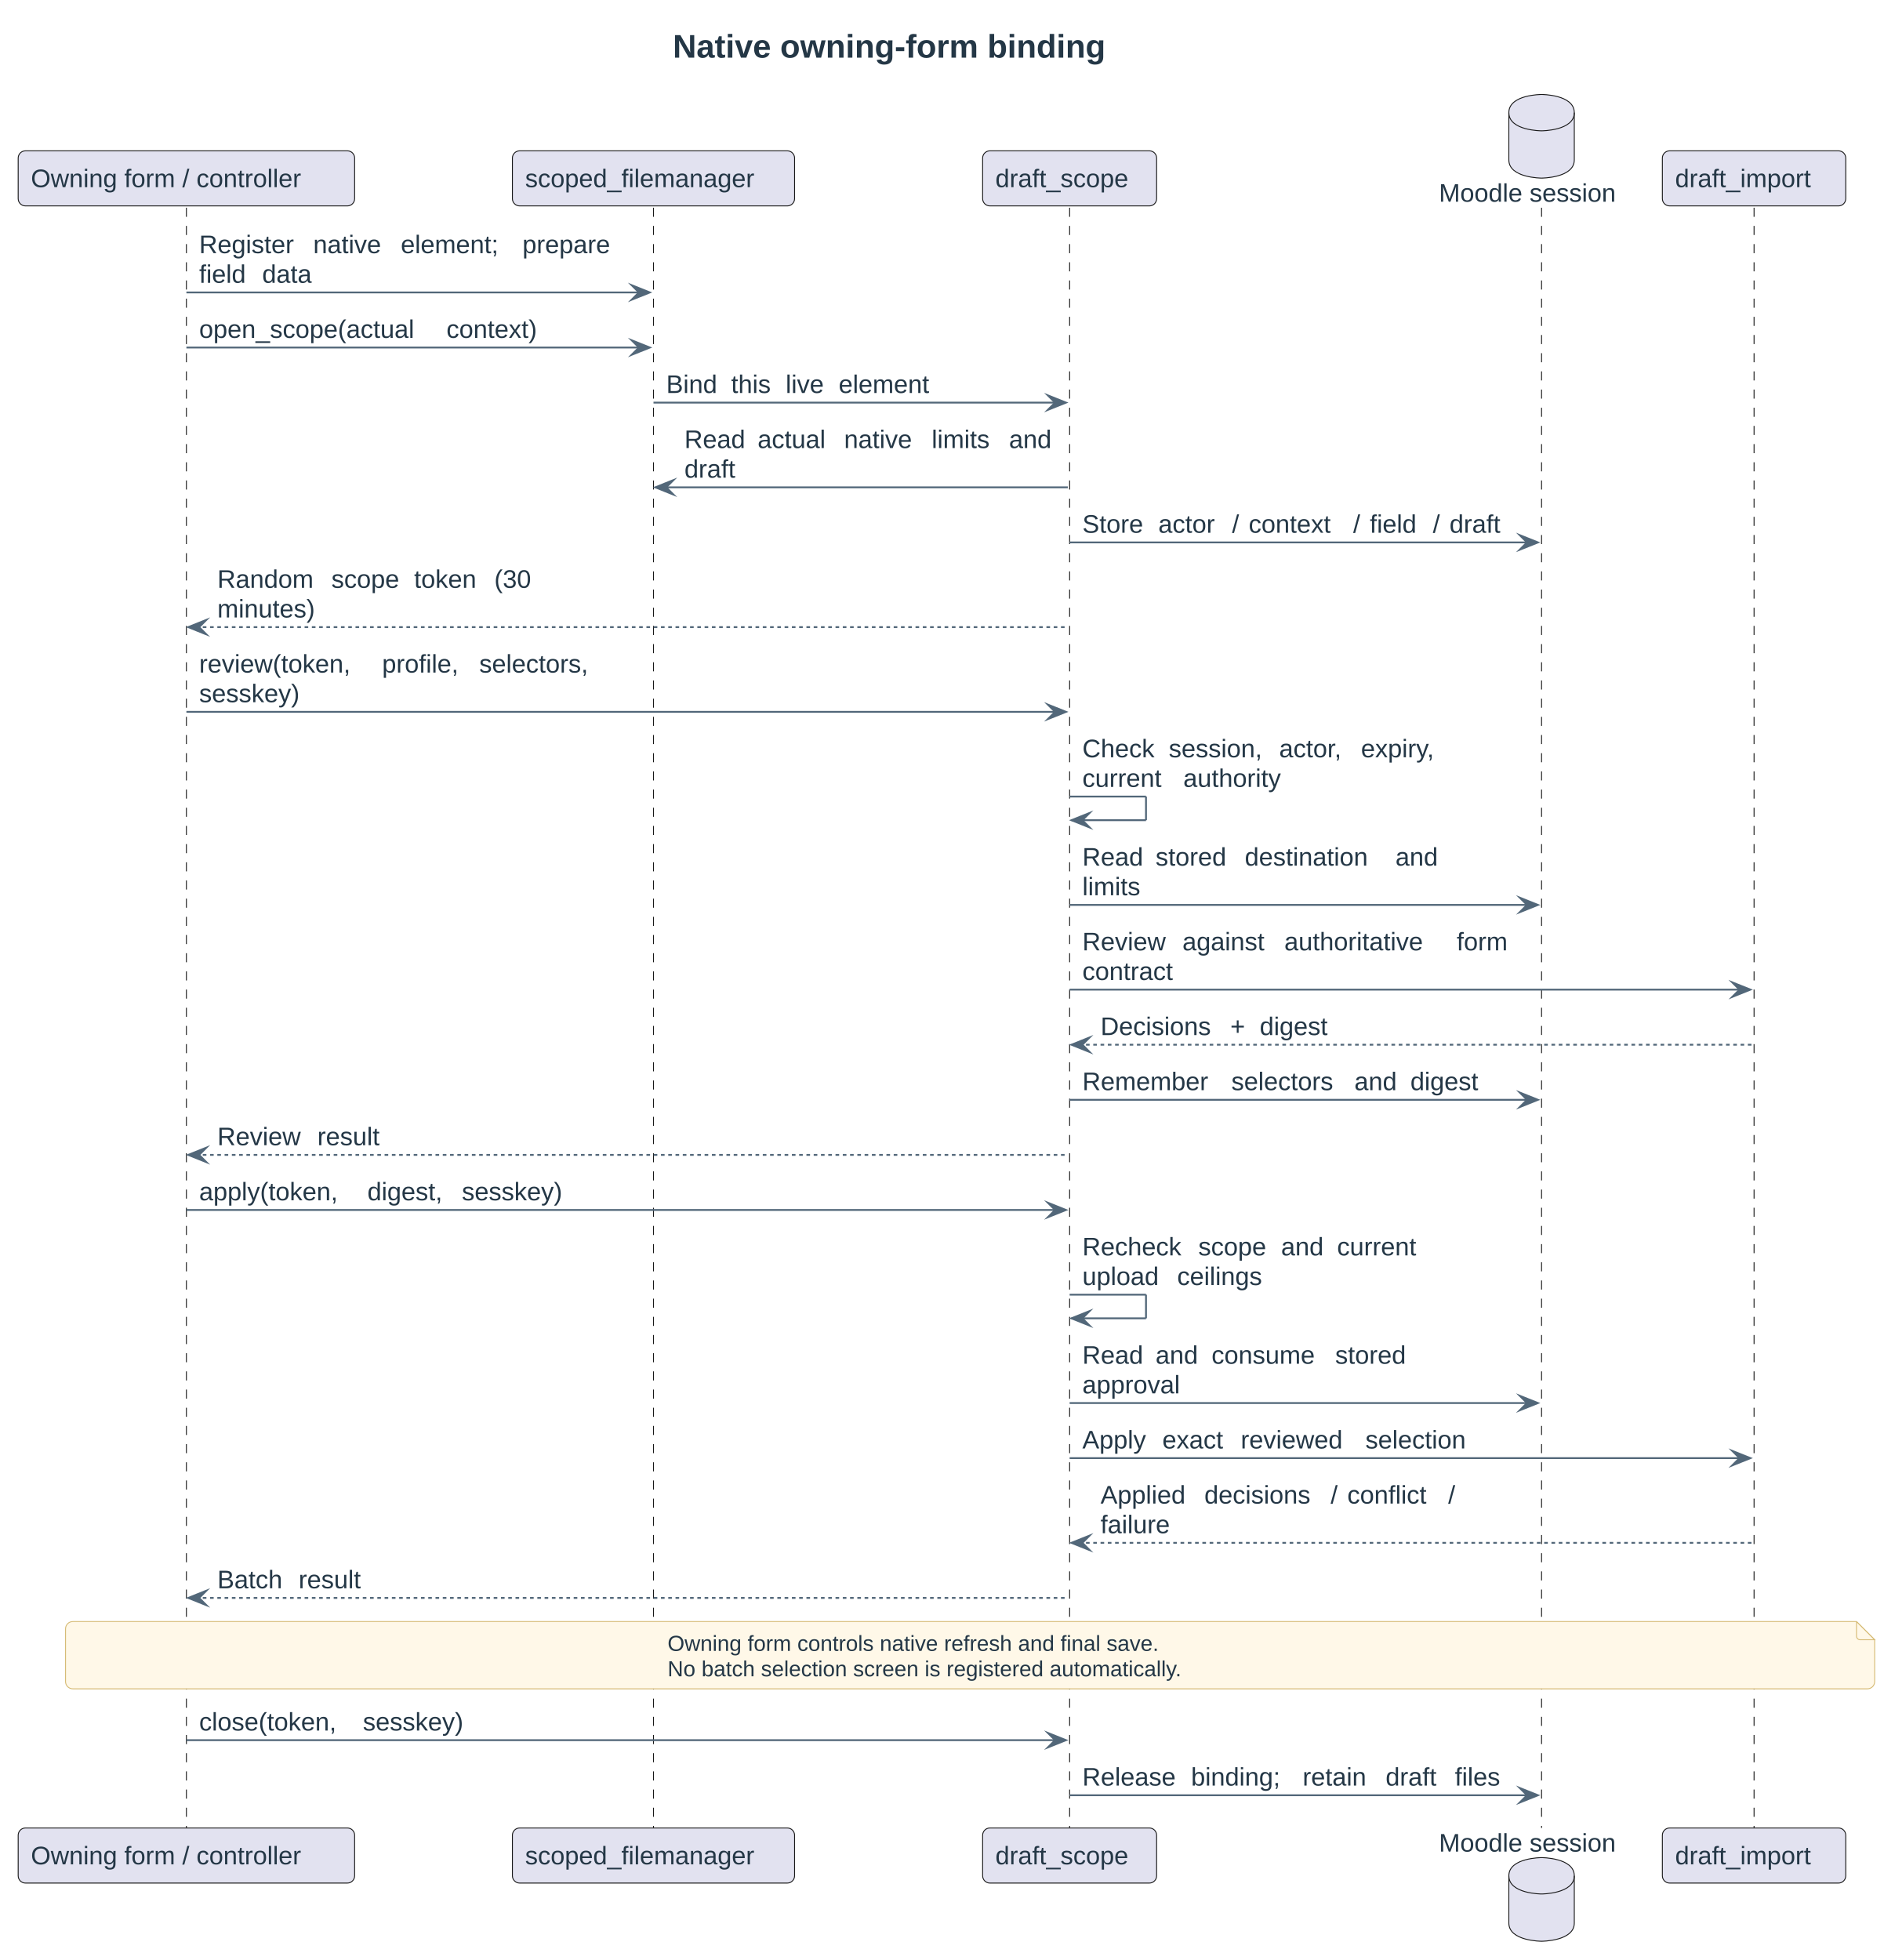
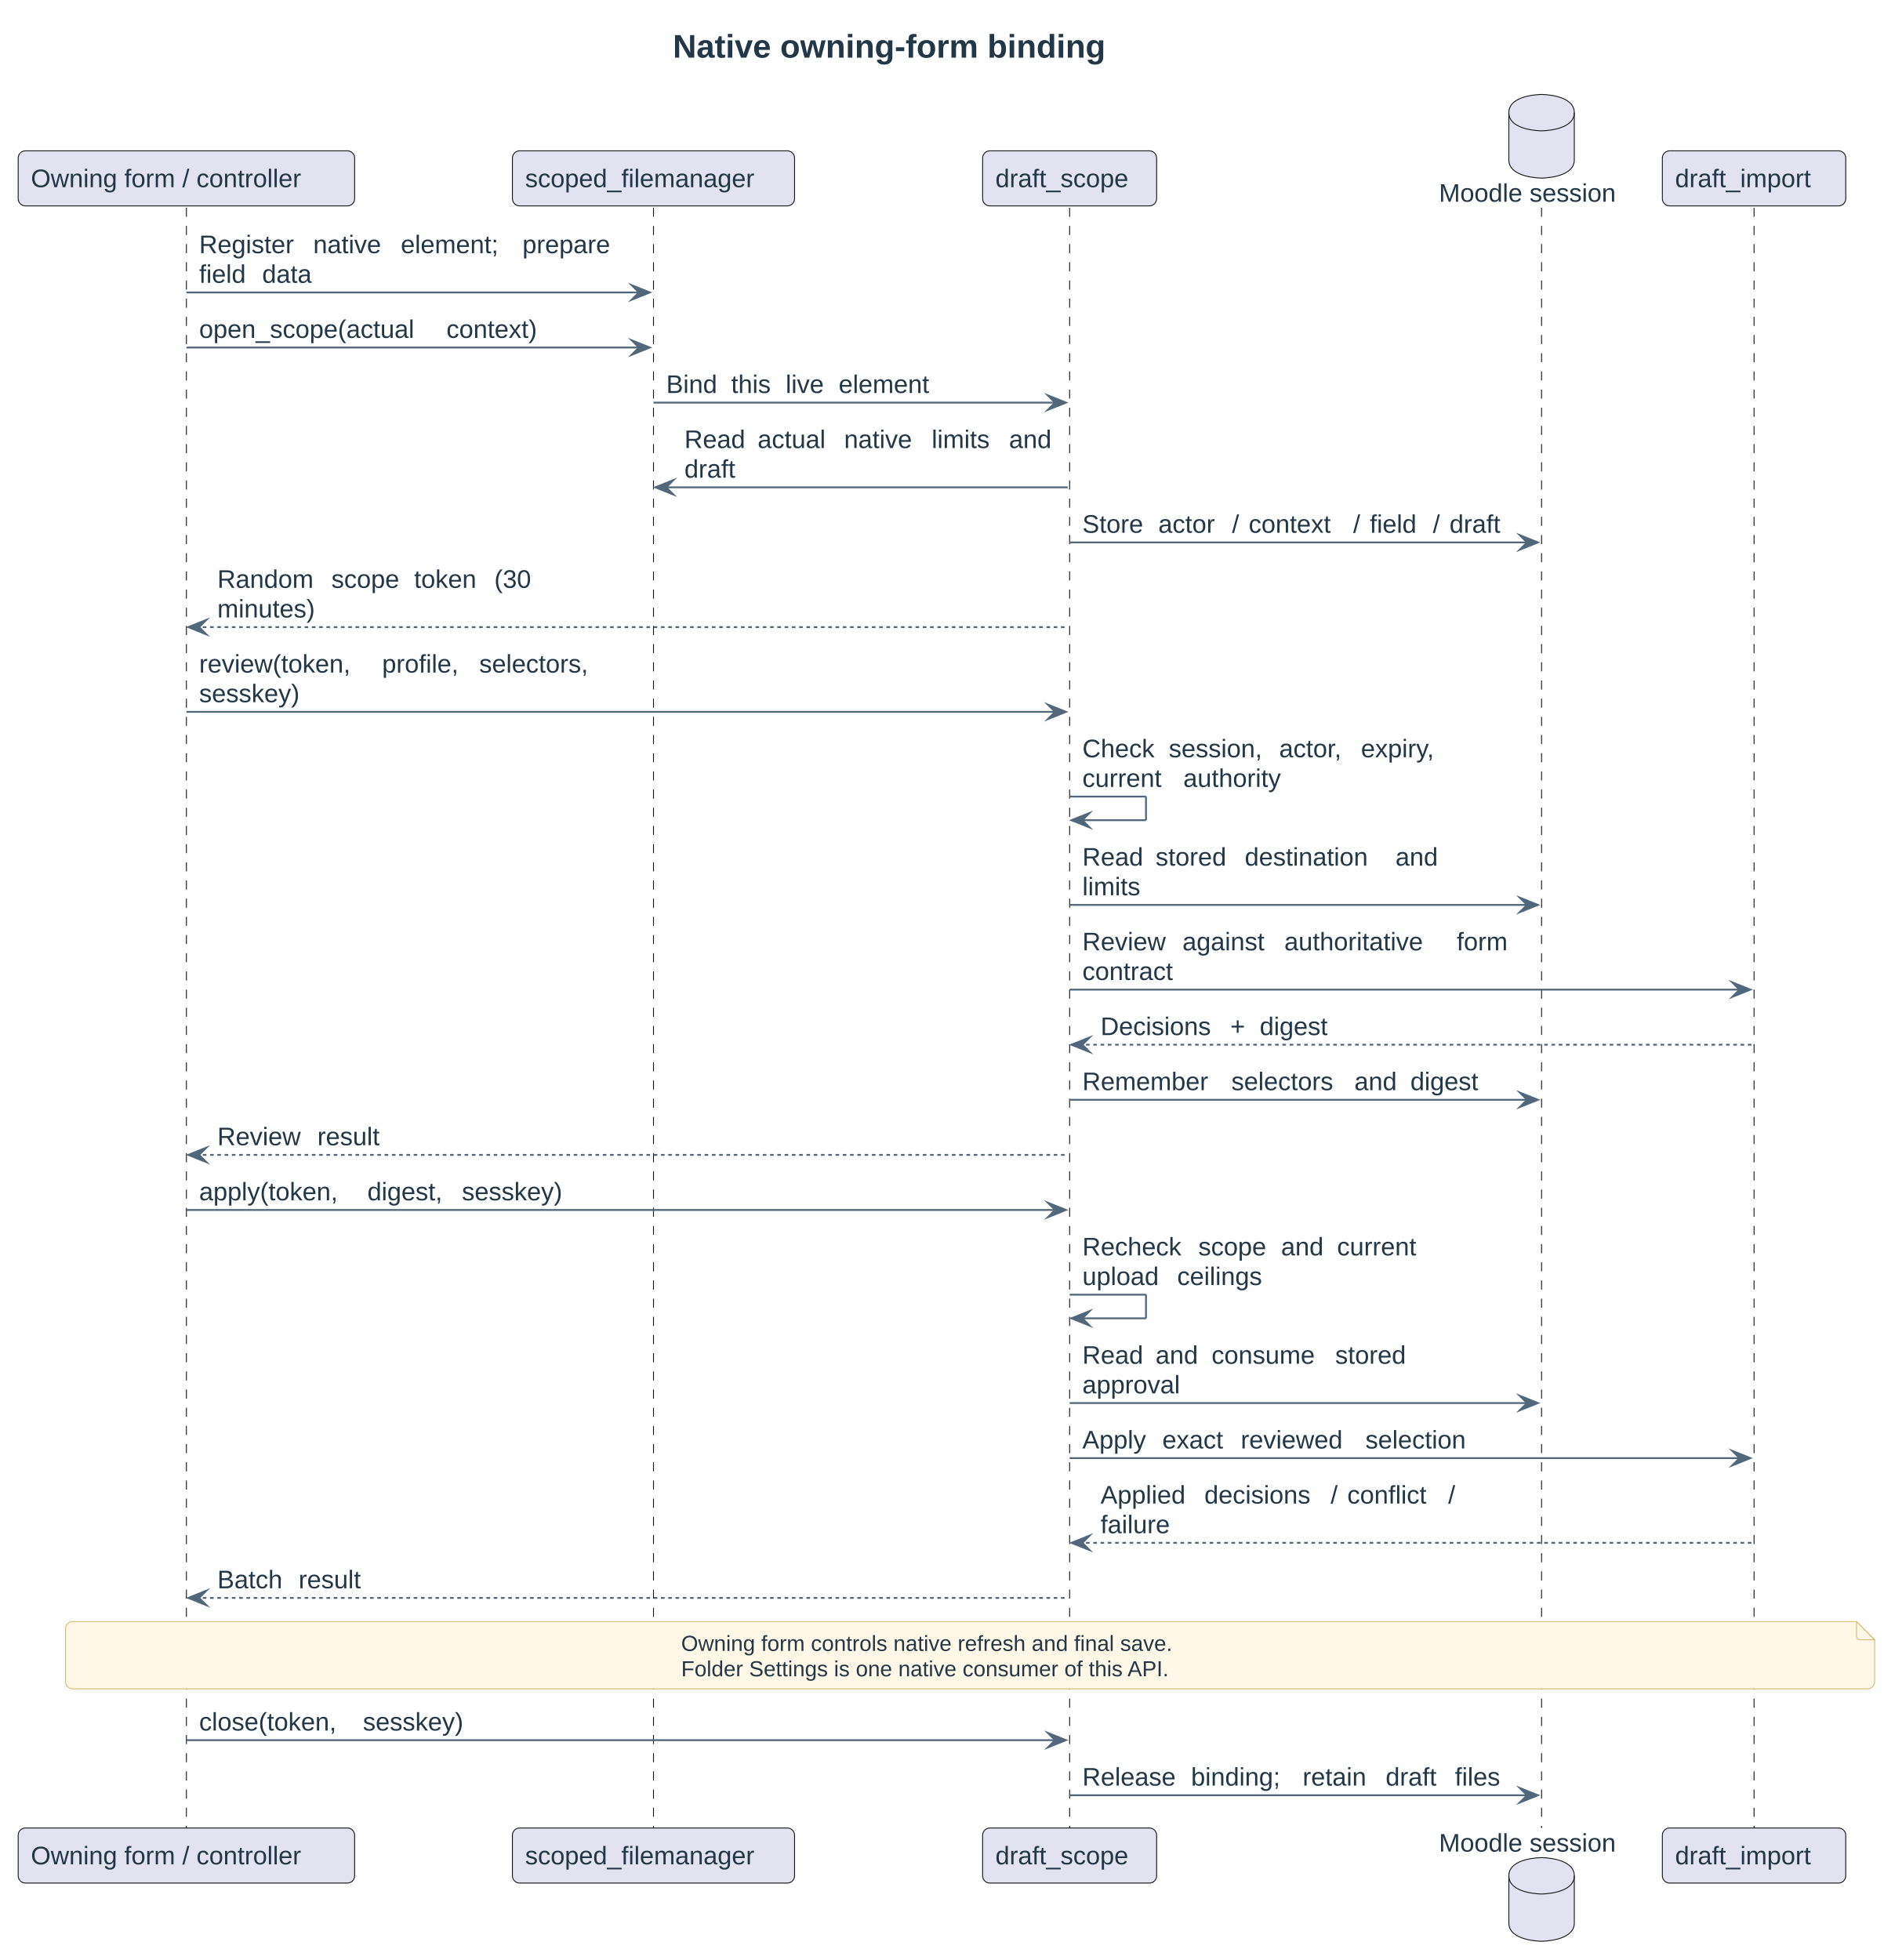
<svg xmlns="http://www.w3.org/2000/svg" version="1.1" data-diagram-type="SEQUENCE" style="width:1036px;height:1078px;background:#FFFFFF;" width="1036px" height="1078px" viewBox="0 0 1036 1078" zoomAndPan="magnify" preserveAspectRatio="none" contentStyleType="text/css">
  <defs />
  <g font-family="sans-serif" lengthAdjust="spacing">
    <g class="title" data-source-line="3">
      <text x="370.039" y="31.708" fill="#243746" font-size="18" textLength="284.063" font-weight="700" font-family="Arial">Native owning-form binding</text>
    </g>
    <g>
      <rect x="99.021" y="114.25" width="8" height="891.141" fill="#000" fill-opacity="0" />
      <line x1="102.521" y1="114.25" x2="102.521" y2="1005.391" style="stroke:#181818;stroke-width:0.5;stroke-dasharray:5,5;" />
    </g>
    <g>
      <rect x="355.908" y="114.25" width="8" height="891.141" fill="#000" fill-opacity="0" />
      <line x1="359.408" y1="114.25" x2="359.408" y2="1005.391" style="stroke:#181818;stroke-width:0.5;stroke-dasharray:5,5;" />
    </g>
    <g>
      <rect x="584.781" y="114.25" width="8" height="891.141" fill="#000" fill-opacity="0" />
      <line x1="588.281" y1="114.25" x2="588.281" y2="1005.391" style="stroke:#181818;stroke-width:0.5;stroke-dasharray:5,5;" />
    </g>
    <g>
      <rect x="844.34" y="114.25" width="8" height="891.141" fill="#000" fill-opacity="0" />
      <line x1="847.84" y1="114.25" x2="847.84" y2="1005.391" style="stroke:#181818;stroke-width:0.5;stroke-dasharray:5,5;" />
    </g>
    <g>
      <rect x="961.209" y="114.25" width="8" height="891.141" fill="#000" fill-opacity="0" />
      <line x1="964.709" y1="114.25" x2="964.709" y2="1005.391" style="stroke:#181818;stroke-width:0.5;stroke-dasharray:5,5;" />
    </g>
    <rect x="10" y="82.953" width="185.042" height="30.297" fill="#E2E2F0" style="stroke:#181818;stroke-width:0.5;" rx="4" ry="4" />
    <text x="17" y="102.948" fill="#243746" font-size="14" textLength="171.042" font-family="Arial">Owning form / controller</text>
    <rect x="281.813" y="82.953" width="155.189" height="30.297" fill="#E2E2F0" style="stroke:#181818;stroke-width:0.5;" rx="4" ry="4" />
    <text x="288.813" y="102.948" fill="#243746" font-size="14" textLength="141.189" font-family="Arial">scoped_filemanager</text>
    <rect x="540.433" y="82.953" width="95.696" height="30.297" fill="#E2E2F0" style="stroke:#181818;stroke-width:0.5;" rx="4" ry="4" />
    <text x="547.433" y="102.948" fill="#243746" font-size="14" textLength="81.696" font-family="Arial">draft_scope</text>
    <text x="791.404" y="110.948" fill="#243746" font-size="14" textLength="106.873" font-family="Arial">Moodle session</text>
    <path d="M829.84,61.953 C829.84,51.953 847.84,51.953 847.84,51.953 C847.84,51.953 865.84,51.953 865.84,61.953 L865.84,87.953 C865.84,97.953 847.84,97.953 847.84,97.953 C847.84,97.953 829.84,97.953 829.84,87.953 L829.84,61.953" style="stroke:#181818;stroke-width:0.5;" fill="#E2E2F0" />
    <path d="M829.84,61.953 C829.84,71.953 847.84,71.953 847.84,71.953 C847.84,71.953 865.84,71.953 865.84,61.953" style="stroke:#181818;stroke-width:0.5;" fill="none" />
    <rect x="914.277" y="82.953" width="100.864" height="30.297" fill="#E2E2F0" style="stroke:#181818;stroke-width:0.5;" rx="4" ry="4" />
    <text x="921.277" y="102.948" fill="#243746" font-size="14" textLength="86.864" font-family="Arial">draft_import</text>
    <rect x="10" y="1005.391" width="185.042" height="30.297" fill="#E2E2F0" style="stroke:#181818;stroke-width:0.5;" rx="4" ry="4" />
    <text x="17" y="1025.386" fill="#243746" font-size="14" textLength="171.042" font-family="Arial">Owning form / controller</text>
    <rect x="281.813" y="1005.391" width="155.189" height="30.297" fill="#E2E2F0" style="stroke:#181818;stroke-width:0.5;" rx="4" ry="4" />
    <text x="288.813" y="1025.386" fill="#243746" font-size="14" textLength="141.189" font-family="Arial">scoped_filemanager</text>
    <rect x="540.433" y="1005.391" width="95.696" height="30.297" fill="#E2E2F0" style="stroke:#181818;stroke-width:0.5;" rx="4" ry="4" />
    <text x="547.433" y="1025.386" fill="#243746" font-size="14" textLength="81.696" font-family="Arial">draft_scope</text>
    <text x="791.404" y="1018.386" fill="#243746" font-size="14" textLength="106.873" font-family="Arial">Moodle session</text>
    <path d="M829.84,1031.688 C829.84,1021.688 847.84,1021.688 847.84,1021.688 C847.84,1021.688 865.84,1021.688 865.84,1031.688 L865.84,1057.688 C865.84,1067.688 847.84,1067.688 847.84,1067.688 C847.84,1067.688 829.84,1067.688 829.84,1057.688 L829.84,1031.688" style="stroke:#181818;stroke-width:0.5;" fill="#E2E2F0" />
    <path d="M829.84,1031.688 C829.84,1041.688 847.84,1041.688 847.84,1041.688 C847.84,1041.688 865.84,1041.688 865.84,1031.688" style="stroke:#181818;stroke-width:0.5;" fill="none" />
    <rect x="914.277" y="1005.391" width="100.864" height="30.297" fill="#E2E2F0" style="stroke:#181818;stroke-width:0.5;" rx="4" ry="4" />
    <text x="921.277" y="1025.386" fill="#243746" font-size="14" textLength="86.864" font-family="Arial">draft_import</text>
    <polygon points="347.408,156.844,357.408,160.844,347.408,164.844,351.408,160.844" fill="#526779" style="stroke:#526779;stroke-width:1;stroke-linejoin:miter;stroke-miterlimit:10;" />
    <line x1="102.521" y1="160.844" x2="353.408" y2="160.844" style="stroke:#526779;stroke-width:1;" />
    <text x="109.521" y="139.245" fill="#243746" font-size="14" textLength="58.27" font-family="Arial">Register</text>
    <text x="167.791" y="139.245" fill="#243746" font-size="14" font-family="Arial"> </text>
    <text x="172.241" y="139.245" fill="#243746" font-size="14" textLength="43.729" font-family="Arial">native</text>
    <text x="215.97" y="139.245" fill="#243746" font-size="14" font-family="Arial"> </text>
    <text x="220.42" y="139.245" fill="#243746" font-size="14" textLength="62.446" font-family="Arial">element;</text>
    <text x="282.867" y="139.245" fill="#243746" font-size="14" font-family="Arial"> </text>
    <text x="287.317" y="139.245" fill="#243746" font-size="14" textLength="55.091" font-family="Arial">prepare</text>
    <text x="109.521" y="155.542" fill="#243746" font-size="14" textLength="30.208" font-family="Arial">field</text>
    <text x="139.729" y="155.542" fill="#243746" font-size="14" font-family="Arial"> </text>
    <text x="144.179" y="155.542" fill="#243746" font-size="14" textLength="31.534" font-family="Arial">data</text>
    <polygon points="347.408,187.141,357.408,191.141,347.408,195.141,351.408,191.141" fill="#526779" style="stroke:#526779;stroke-width:1;stroke-linejoin:miter;stroke-miterlimit:10;" />
    <line x1="102.521" y1="191.141" x2="353.408" y2="191.141" style="stroke:#526779;stroke-width:1;" />
    <text x="109.521" y="185.839" fill="#243746" font-size="14" textLength="131.564" font-family="Arial">open_scope(actual</text>
    <text x="241.085" y="185.839" fill="#243746" font-size="14" font-family="Arial"> </text>
    <text x="245.536" y="185.839" fill="#243746" font-size="14" textLength="58.475" font-family="Arial">context)</text>
    <polygon points="576.281,217.438,586.281,221.438,576.281,225.438,580.281,221.438" fill="#526779" style="stroke:#526779;stroke-width:1;stroke-linejoin:miter;stroke-miterlimit:10;" />
    <line x1="359.408" y1="221.438" x2="582.281" y2="221.438" style="stroke:#526779;stroke-width:1;" />
    <text x="366.408" y="216.136" fill="#243746" font-size="14" textLength="31.254" font-family="Arial">Bind</text>
    <text x="397.662" y="216.136" fill="#243746" font-size="14" font-family="Arial"> </text>
    <text x="402.112" y="216.136" fill="#243746" font-size="14" textLength="25.546" font-family="Arial">this</text>
    <text x="427.658" y="216.136" fill="#243746" font-size="14" font-family="Arial"> </text>
    <text x="432.108" y="216.136" fill="#243746" font-size="14" textLength="24.678" font-family="Arial">live</text>
    <text x="456.786" y="216.136" fill="#243746" font-size="14" font-family="Arial"> </text>
    <text x="461.236" y="216.136" fill="#243746" font-size="14" textLength="57.729" font-family="Arial">element</text>
    <polygon points="370.408,264.031,360.408,268.031,370.408,272.031,366.408,268.031" fill="#526779" style="stroke:#526779;stroke-width:1;stroke-linejoin:miter;stroke-miterlimit:10;" />
    <line x1="364.408" y1="268.031" x2="587.281" y2="268.031" style="stroke:#526779;stroke-width:1;" />
    <text x="376.408" y="246.433" fill="#243746" font-size="14" textLength="35.807" font-family="Arial">Read</text>
    <text x="412.214" y="246.433" fill="#243746" font-size="14" font-family="Arial"> </text>
    <text x="416.665" y="246.433" fill="#243746" font-size="14" textLength="43.107" font-family="Arial">actual</text>
    <text x="459.772" y="246.433" fill="#243746" font-size="14" font-family="Arial"> </text>
    <text x="464.222" y="246.433" fill="#243746" font-size="14" textLength="43.729" font-family="Arial">native</text>
    <text x="507.952" y="246.433" fill="#243746" font-size="14" font-family="Arial"> </text>
    <text x="512.402" y="246.433" fill="#243746" font-size="14" textLength="38.09" font-family="Arial">limits</text>
    <text x="550.492" y="246.433" fill="#243746" font-size="14" font-family="Arial"> </text>
    <text x="554.942" y="246.433" fill="#243746" font-size="14" textLength="26.339" font-family="Arial">and</text>
    <text x="376.408" y="262.729" fill="#243746" font-size="14" textLength="33.64" font-family="Arial">draft</text>
    <polygon points="835.84,294.328,845.84,298.328,835.84,302.328,839.84,298.328" fill="#526779" style="stroke:#526779;stroke-width:1;stroke-linejoin:miter;stroke-miterlimit:10;" />
    <line x1="588.281" y1="298.328" x2="841.84" y2="298.328" style="stroke:#526779;stroke-width:1;" />
    <text x="595.281" y="293.026" fill="#243746" font-size="14" textLength="37.311" font-family="Arial">Store</text>
    <text x="632.591" y="293.026" fill="#243746" font-size="14" font-family="Arial"> </text>
    <text x="637.042" y="293.026" fill="#243746" font-size="14" textLength="36.087" font-family="Arial">actor</text>
    <text x="673.128" y="293.026" fill="#243746" font-size="14" font-family="Arial"> </text>
    <text x="677.579" y="293.026" fill="#243746" font-size="14" font-family="Arial">/</text>
    <text x="682.295" y="293.026" fill="#243746" font-size="14" font-family="Arial"> </text>
    <text x="686.746" y="293.026" fill="#243746" font-size="14" textLength="53.013" font-family="Arial">context</text>
    <text x="739.758" y="293.026" fill="#243746" font-size="14" font-family="Arial"> </text>
    <text x="744.208" y="293.026" fill="#243746" font-size="14" font-family="Arial">/</text>
    <text x="748.925" y="293.026" fill="#243746" font-size="14" font-family="Arial"> </text>
    <text x="753.375" y="293.026" fill="#243746" font-size="14" textLength="30.208" font-family="Arial">field</text>
    <text x="783.583" y="293.026" fill="#243746" font-size="14" font-family="Arial"> </text>
    <text x="788.034" y="293.026" fill="#243746" font-size="14" font-family="Arial">/</text>
    <text x="792.75" y="293.026" fill="#243746" font-size="14" font-family="Arial"> </text>
    <text x="797.201" y="293.026" fill="#243746" font-size="14" textLength="33.64" font-family="Arial">draft</text>
    <polygon points="113.521,340.922,103.521,344.922,113.521,348.922,109.521,344.922" fill="#526779" style="stroke:#526779;stroke-width:1;stroke-linejoin:miter;stroke-miterlimit:10;" />
    <line x1="107.521" y1="344.922" x2="587.281" y2="344.922" style="stroke:#526779;stroke-width:1;stroke-dasharray:2,2;" />
    <text x="119.521" y="323.323" fill="#243746" font-size="14" textLength="58.27" font-family="Arial">Random</text>
    <text x="177.791" y="323.323" fill="#243746" font-size="14" font-family="Arial"> </text>
    <text x="182.241" y="323.323" fill="#243746" font-size="14" textLength="41.057" font-family="Arial">scope</text>
    <text x="223.297" y="323.323" fill="#243746" font-size="14" font-family="Arial"> </text>
    <text x="227.748" y="323.323" fill="#243746" font-size="14" textLength="39.648" font-family="Arial">token</text>
    <text x="267.396" y="323.323" fill="#243746" font-size="14" font-family="Arial"> </text>
    <text x="271.846" y="323.323" fill="#243746" font-size="14" textLength="23.276" font-family="Arial">(30</text>
    <text x="119.521" y="339.62" fill="#243746" font-size="14" textLength="62.132" font-family="Arial">minutes)</text>
    <polygon points="576.281,387.516,586.281,391.516,576.281,395.516,580.281,391.516" fill="#526779" style="stroke:#526779;stroke-width:1;stroke-linejoin:miter;stroke-miterlimit:10;" />
    <line x1="102.521" y1="391.516" x2="582.281" y2="391.516" style="stroke:#526779;stroke-width:1;" />
    <text x="109.521" y="369.917" fill="#243746" font-size="14" textLength="96.168" font-family="Arial">review(token,</text>
    <text x="205.689" y="369.917" fill="#243746" font-size="14" font-family="Arial"> </text>
    <text x="210.139" y="369.917" fill="#243746" font-size="14" textLength="48.979" font-family="Arial">profile,</text>
    <text x="259.119" y="369.917" fill="#243746" font-size="14" font-family="Arial"> </text>
    <text x="263.569" y="369.917" fill="#243746" font-size="14" textLength="67.662" font-family="Arial">selectors,</text>
    <text x="109.521" y="386.214" fill="#243746" font-size="14" textLength="60.963" font-family="Arial">sesskey)</text>
    <line x1="588.281" y1="438.109" x2="630.281" y2="438.109" style="stroke:#526779;stroke-width:1;" />
    <line x1="630.281" y1="438.109" x2="630.281" y2="451.109" style="stroke:#526779;stroke-width:1;" />
    <line x1="589.281" y1="451.109" x2="630.281" y2="451.109" style="stroke:#526779;stroke-width:1;" />
    <polygon points="599.281,447.109,589.281,451.109,599.281,455.109,595.281,451.109" fill="#526779" style="stroke:#526779;stroke-width:1;stroke-linejoin:miter;stroke-miterlimit:10;" />
    <text x="595.281" y="416.511" fill="#243746" font-size="14" textLength="43.066" font-family="Arial">Check</text>
    <text x="638.347" y="416.511" fill="#243746" font-size="14" font-family="Arial"> </text>
    <text x="642.797" y="416.511" fill="#243746" font-size="14" textLength="56.273" font-family="Arial">session,</text>
    <text x="699.071" y="416.511" fill="#243746" font-size="14" font-family="Arial"> </text>
    <text x="703.521" y="416.511" fill="#243746" font-size="14" textLength="40.537" font-family="Arial">actor,</text>
    <text x="744.058" y="416.511" fill="#243746" font-size="14" font-family="Arial"> </text>
    <text x="748.508" y="416.511" fill="#243746" font-size="14" textLength="48.166" font-family="Arial">expiry,</text>
    <text x="595.281" y="432.808" fill="#243746" font-size="14" textLength="51.058" font-family="Arial">current</text>
    <text x="646.338" y="432.808" fill="#243746" font-size="14" font-family="Arial"> </text>
    <text x="650.789" y="432.808" fill="#243746" font-size="14" textLength="63.8" font-family="Arial">authority</text>
    <polygon points="835.84,493.703,845.84,497.703,835.84,501.703,839.84,497.703" fill="#526779" style="stroke:#526779;stroke-width:1;stroke-linejoin:miter;stroke-miterlimit:10;" />
    <line x1="588.281" y1="497.703" x2="841.84" y2="497.703" style="stroke:#526779;stroke-width:1;" />
    <text x="595.281" y="476.104" fill="#243746" font-size="14" textLength="35.807" font-family="Arial">Read</text>
    <text x="631.087" y="476.104" fill="#243746" font-size="14" font-family="Arial"> </text>
    <text x="635.538" y="476.104" fill="#243746" font-size="14" textLength="44.604" font-family="Arial">stored</text>
    <text x="680.142" y="476.104" fill="#243746" font-size="14" font-family="Arial"> </text>
    <text x="684.592" y="476.104" fill="#243746" font-size="14" textLength="78.442" font-family="Arial">destination</text>
    <text x="763.035" y="476.104" fill="#243746" font-size="14" font-family="Arial"> </text>
    <text x="767.485" y="476.104" fill="#243746" font-size="14" textLength="26.339" font-family="Arial">and</text>
    <text x="595.281" y="492.401" fill="#243746" font-size="14" textLength="38.09" font-family="Arial">limits</text>
    <polygon points="952.709,540.297,962.709,544.297,952.709,548.297,956.709,544.297" fill="#526779" style="stroke:#526779;stroke-width:1;stroke-linejoin:miter;stroke-miterlimit:10;" />
    <line x1="588.281" y1="544.297" x2="958.709" y2="544.297" style="stroke:#526779;stroke-width:1;" />
    <text x="595.281" y="522.698" fill="#243746" font-size="14" textLength="50.579" font-family="Arial">Review</text>
    <text x="645.86" y="522.698" fill="#243746" font-size="14" font-family="Arial"> </text>
    <text x="650.31" y="522.698" fill="#243746" font-size="14" textLength="51.591" font-family="Arial">against</text>
    <text x="701.901" y="522.698" fill="#243746" font-size="14" font-family="Arial"> </text>
    <text x="706.351" y="522.698" fill="#243746" font-size="14" textLength="90.371" font-family="Arial">authoritative</text>
    <text x="796.722" y="522.698" fill="#243746" font-size="14" font-family="Arial"> </text>
    <text x="801.172" y="522.698" fill="#243746" font-size="14" textLength="32.888" font-family="Arial">form</text>
    <text x="595.281" y="538.995" fill="#243746" font-size="14" textLength="58.146" font-family="Arial">contract</text>
    <polygon points="599.281,570.594,589.281,574.594,599.281,578.594,595.281,574.594" fill="#526779" style="stroke:#526779;stroke-width:1;stroke-linejoin:miter;stroke-miterlimit:10;" />
    <line x1="593.281" y1="574.594" x2="963.709" y2="574.594" style="stroke:#526779;stroke-width:1;stroke-dasharray:2,2;" />
    <text x="605.281" y="569.292" fill="#243746" font-size="14" textLength="66.896" font-family="Arial">Decisions</text>
    <text x="672.177" y="569.292" fill="#243746" font-size="14" font-family="Arial"> </text>
    <text x="676.627" y="569.292" fill="#243746" font-size="14" font-family="Arial">+</text>
    <text x="688.358" y="569.292" fill="#243746" font-size="14" font-family="Arial"> </text>
    <text x="692.808" y="569.292" fill="#243746" font-size="14" textLength="43.06" font-family="Arial">digest</text>
    <polygon points="835.84,600.891,845.84,604.891,835.84,608.891,839.84,604.891" fill="#526779" style="stroke:#526779;stroke-width:1;stroke-linejoin:miter;stroke-miterlimit:10;" />
    <line x1="588.281" y1="604.891" x2="841.84" y2="604.891" style="stroke:#526779;stroke-width:1;" />
    <text x="595.281" y="599.589" fill="#243746" font-size="14" textLength="77.485" font-family="Arial">Remember</text>
    <text x="672.766" y="599.589" fill="#243746" font-size="14" font-family="Arial"> </text>
    <text x="677.216" y="599.589" fill="#243746" font-size="14" textLength="63.212" font-family="Arial">selectors</text>
    <text x="740.428" y="599.589" fill="#243746" font-size="14" font-family="Arial"> </text>
    <text x="744.878" y="599.589" fill="#243746" font-size="14" textLength="26.339" font-family="Arial">and</text>
    <text x="771.217" y="599.589" fill="#243746" font-size="14" font-family="Arial"> </text>
    <text x="775.667" y="599.589" fill="#243746" font-size="14" textLength="43.06" font-family="Arial">digest</text>
    <polygon points="113.521,631.188,103.521,635.188,113.521,639.188,109.521,635.188" fill="#526779" style="stroke:#526779;stroke-width:1;stroke-linejoin:miter;stroke-miterlimit:10;" />
    <line x1="107.521" y1="635.188" x2="587.281" y2="635.188" style="stroke:#526779;stroke-width:1;stroke-dasharray:2,2;" />
    <text x="119.521" y="629.886" fill="#243746" font-size="14" textLength="50.579" font-family="Arial">Review</text>
    <text x="170.1" y="629.886" fill="#243746" font-size="14" font-family="Arial"> </text>
    <text x="174.55" y="629.886" fill="#243746" font-size="14" textLength="39.915" font-family="Arial">result</text>
    <polygon points="576.281,661.484,586.281,665.484,576.281,669.484,580.281,665.484" fill="#526779" style="stroke:#526779;stroke-width:1;stroke-linejoin:miter;stroke-miterlimit:10;" />
    <line x1="102.521" y1="665.484" x2="582.281" y2="665.484" style="stroke:#526779;stroke-width:1;" />
    <text x="109.521" y="660.183" fill="#243746" font-size="14" textLength="88.088" font-family="Arial">apply(token,</text>
    <text x="197.609" y="660.183" fill="#243746" font-size="14" font-family="Arial"> </text>
    <text x="202.059" y="660.183" fill="#243746" font-size="14" textLength="47.51" font-family="Arial">digest,</text>
    <text x="249.569" y="660.183" fill="#243746" font-size="14" font-family="Arial"> </text>
    <text x="254.019" y="660.183" fill="#243746" font-size="14" textLength="60.963" font-family="Arial">sesskey)</text>
    <line x1="588.281" y1="712.078" x2="630.281" y2="712.078" style="stroke:#526779;stroke-width:1;" />
    <line x1="630.281" y1="712.078" x2="630.281" y2="725.078" style="stroke:#526779;stroke-width:1;" />
    <line x1="589.281" y1="725.078" x2="630.281" y2="725.078" style="stroke:#526779;stroke-width:1;" />
    <polygon points="599.281,721.078,589.281,725.078,599.281,729.078,595.281,725.078" fill="#526779" style="stroke:#526779;stroke-width:1;stroke-linejoin:miter;stroke-miterlimit:10;" />
    <text x="595.281" y="690.479" fill="#243746" font-size="14" textLength="59.329" font-family="Arial">Recheck</text>
    <text x="654.61" y="690.479" fill="#243746" font-size="14" font-family="Arial"> </text>
    <text x="659.06" y="690.479" fill="#243746" font-size="14" textLength="41.057" font-family="Arial">scope</text>
    <text x="700.117" y="690.479" fill="#243746" font-size="14" font-family="Arial"> </text>
    <text x="704.567" y="690.479" fill="#243746" font-size="14" textLength="26.339" font-family="Arial">and</text>
    <text x="730.906" y="690.479" fill="#243746" font-size="14" font-family="Arial"> </text>
    <text x="735.356" y="690.479" fill="#243746" font-size="14" textLength="51.058" font-family="Arial">current</text>
    <text x="595.281" y="706.776" fill="#243746" font-size="14" textLength="47.681" font-family="Arial">upload</text>
    <text x="642.961" y="706.776" fill="#243746" font-size="14" font-family="Arial"> </text>
    <text x="647.412" y="706.776" fill="#243746" font-size="14" textLength="53.033" font-family="Arial">ceilings</text>
    <polygon points="835.84,767.672,845.84,771.672,835.84,775.672,839.84,771.672" fill="#526779" style="stroke:#526779;stroke-width:1;stroke-linejoin:miter;stroke-miterlimit:10;" />
    <line x1="588.281" y1="771.672" x2="841.84" y2="771.672" style="stroke:#526779;stroke-width:1;" />
    <text x="595.281" y="750.073" fill="#243746" font-size="14" textLength="35.807" font-family="Arial">Read</text>
    <text x="631.087" y="750.073" fill="#243746" font-size="14" font-family="Arial"> </text>
    <text x="635.538" y="750.073" fill="#243746" font-size="14" textLength="26.339" font-family="Arial">and</text>
    <text x="661.876" y="750.073" fill="#243746" font-size="14" font-family="Arial"> </text>
    <text x="666.327" y="750.073" fill="#243746" font-size="14" textLength="63.554" font-family="Arial">consume</text>
    <text x="729.88" y="750.073" fill="#243746" font-size="14" font-family="Arial"> </text>
    <text x="734.331" y="750.073" fill="#243746" font-size="14" textLength="44.604" font-family="Arial">stored</text>
    <text x="595.281" y="766.37" fill="#243746" font-size="14" textLength="61.428" font-family="Arial">approval</text>
    <polygon points="952.709,797.969,962.709,801.969,952.709,805.969,956.709,801.969" fill="#526779" style="stroke:#526779;stroke-width:1;stroke-linejoin:miter;stroke-miterlimit:10;" />
    <line x1="588.281" y1="801.969" x2="958.709" y2="801.969" style="stroke:#526779;stroke-width:1;" />
    <text x="595.281" y="796.667" fill="#243746" font-size="14" textLength="39.525" font-family="Arial">Apply</text>
    <text x="634.806" y="796.667" fill="#243746" font-size="14" font-family="Arial"> </text>
    <text x="639.256" y="796.667" fill="#243746" font-size="14" textLength="38.664" font-family="Arial">exact</text>
    <text x="677.92" y="796.667" fill="#243746" font-size="14" font-family="Arial"> </text>
    <text x="682.371" y="796.667" fill="#243746" font-size="14" textLength="64.107" font-family="Arial">reviewed</text>
    <text x="746.478" y="796.667" fill="#243746" font-size="14" font-family="Arial"> </text>
    <text x="750.928" y="796.667" fill="#243746" font-size="14" textLength="62.925" font-family="Arial">selection</text>
    <polygon points="599.281,844.563,589.281,848.563,599.281,852.563,595.281,848.563" fill="#526779" style="stroke:#526779;stroke-width:1;stroke-linejoin:miter;stroke-miterlimit:10;" />
    <line x1="593.281" y1="848.563" x2="963.709" y2="848.563" style="stroke:#526779;stroke-width:1;stroke-dasharray:2,2;" />
    <text x="605.281" y="826.964" fill="#243746" font-size="14" textLength="52.63" font-family="Arial">Applied</text>
    <text x="657.911" y="826.964" fill="#243746" font-size="14" font-family="Arial"> </text>
    <text x="662.361" y="826.964" fill="#243746" font-size="14" textLength="65.003" font-family="Arial">decisions</text>
    <text x="727.364" y="826.964" fill="#243746" font-size="14" font-family="Arial"> </text>
    <text x="731.814" y="826.964" fill="#243746" font-size="14" font-family="Arial">/</text>
    <text x="736.531" y="826.964" fill="#243746" font-size="14" font-family="Arial"> </text>
    <text x="740.981" y="826.964" fill="#243746" font-size="14" textLength="51.03" font-family="Arial">conflict</text>
    <text x="792.011" y="826.964" fill="#243746" font-size="14" font-family="Arial"> </text>
    <text x="796.461" y="826.964" fill="#243746" font-size="14" font-family="Arial">/</text>
    <text x="605.281" y="843.261" fill="#243746" font-size="14" textLength="44.529" font-family="Arial">failure</text>
    <polygon points="113.521,874.859,103.521,878.859,113.521,882.859,109.521,878.859" fill="#526779" style="stroke:#526779;stroke-width:1;stroke-linejoin:miter;stroke-miterlimit:10;" />
    <line x1="107.521" y1="878.859" x2="587.281" y2="878.859" style="stroke:#526779;stroke-width:1;stroke-dasharray:2,2;" />
    <text x="119.521" y="873.558" fill="#243746" font-size="14" textLength="40.243" font-family="Arial">Batch</text>
    <text x="159.764" y="873.558" fill="#243746" font-size="14" font-family="Arial"> </text>
    <text x="164.214" y="873.558" fill="#243746" font-size="14" textLength="39.915" font-family="Arial">result</text>
    <path d="M36.044,895.859 L36.044,924.859 A4,4 0 0 0 40.044,928.859 L1027.044,928.859 A4,4 0 0 0 1031.044,924.859 L1031.044,901.859 L1021.044,891.859 L40.044,891.859 A4,4 0 0 0 36.044,895.859" style="stroke:#D6BB75;stroke-width:0.5;" fill="#FFF8E8" />
    <path d="M1021.044,891.859 L1021.044,899.859 A2,2 0 0 0 1023.044,901.859 L1031.044,901.859 L1021.044,891.859" style="stroke:#D6BB75;stroke-width:0.5;" fill="#FFF8E8" />
-     <text x="367.153" y="907.998" fill="#243746" font-size="12" textLength="308.953" font-family="Arial">Owning form controls native refresh and final save.</text>
-     <text x="367.153" y="921.967" fill="#243746" font-size="12" textLength="323.924" font-family="Arial">No batch selection screen is registered automatically.</text>
+     <text x="374.638" y="907.998" fill="#243746" font-size="12" textLength="308.953" font-family="Arial">Owning form controls native refresh and final save.</text>
+     <text x="374.638" y="921.967" fill="#243746" font-size="12" textLength="302.314" font-family="Arial">Folder Settings is one native consumer of this API.</text>
    <polygon points="576.281,953.094,586.281,957.094,576.281,961.094,580.281,957.094" fill="#526779" style="stroke:#526779;stroke-width:1;stroke-linejoin:miter;stroke-miterlimit:10;" />
    <line x1="102.521" y1="957.094" x2="582.281" y2="957.094" style="stroke:#526779;stroke-width:1;" />
    <text x="109.521" y="951.792" fill="#243746" font-size="14" textLength="85.62" font-family="Arial">close(token,</text>
    <text x="195.141" y="951.792" fill="#243746" font-size="14" font-family="Arial"> </text>
    <text x="199.591" y="951.792" fill="#243746" font-size="14" textLength="60.963" font-family="Arial">sesskey)</text>
    <polygon points="835.84,983.391,845.84,987.391,835.84,991.391,839.84,987.391" fill="#526779" style="stroke:#526779;stroke-width:1;stroke-linejoin:miter;stroke-miterlimit:10;" />
    <line x1="588.281" y1="987.391" x2="841.84" y2="987.391" style="stroke:#526779;stroke-width:1;" />
    <text x="595.281" y="982.089" fill="#243746" font-size="14" textLength="55.33" font-family="Arial">Release</text>
    <text x="650.611" y="982.089" fill="#243746" font-size="14" font-family="Arial"> </text>
    <text x="655.061" y="982.089" fill="#243746" font-size="14" textLength="56.902" font-family="Arial">binding;</text>
    <text x="711.963" y="982.089" fill="#243746" font-size="14" font-family="Arial"> </text>
    <text x="716.414" y="982.089" fill="#243746" font-size="14" textLength="41.2" font-family="Arial">retain</text>
    <text x="757.614" y="982.089" fill="#243746" font-size="14" font-family="Arial"> </text>
    <text x="762.064" y="982.089" fill="#243746" font-size="14" textLength="33.64" font-family="Arial">draft</text>
    <text x="795.704" y="982.089" fill="#243746" font-size="14" font-family="Arial"> </text>
    <text x="800.154" y="982.089" fill="#243746" font-size="14" textLength="28.615" font-family="Arial">files</text>
  </g>
</svg>
